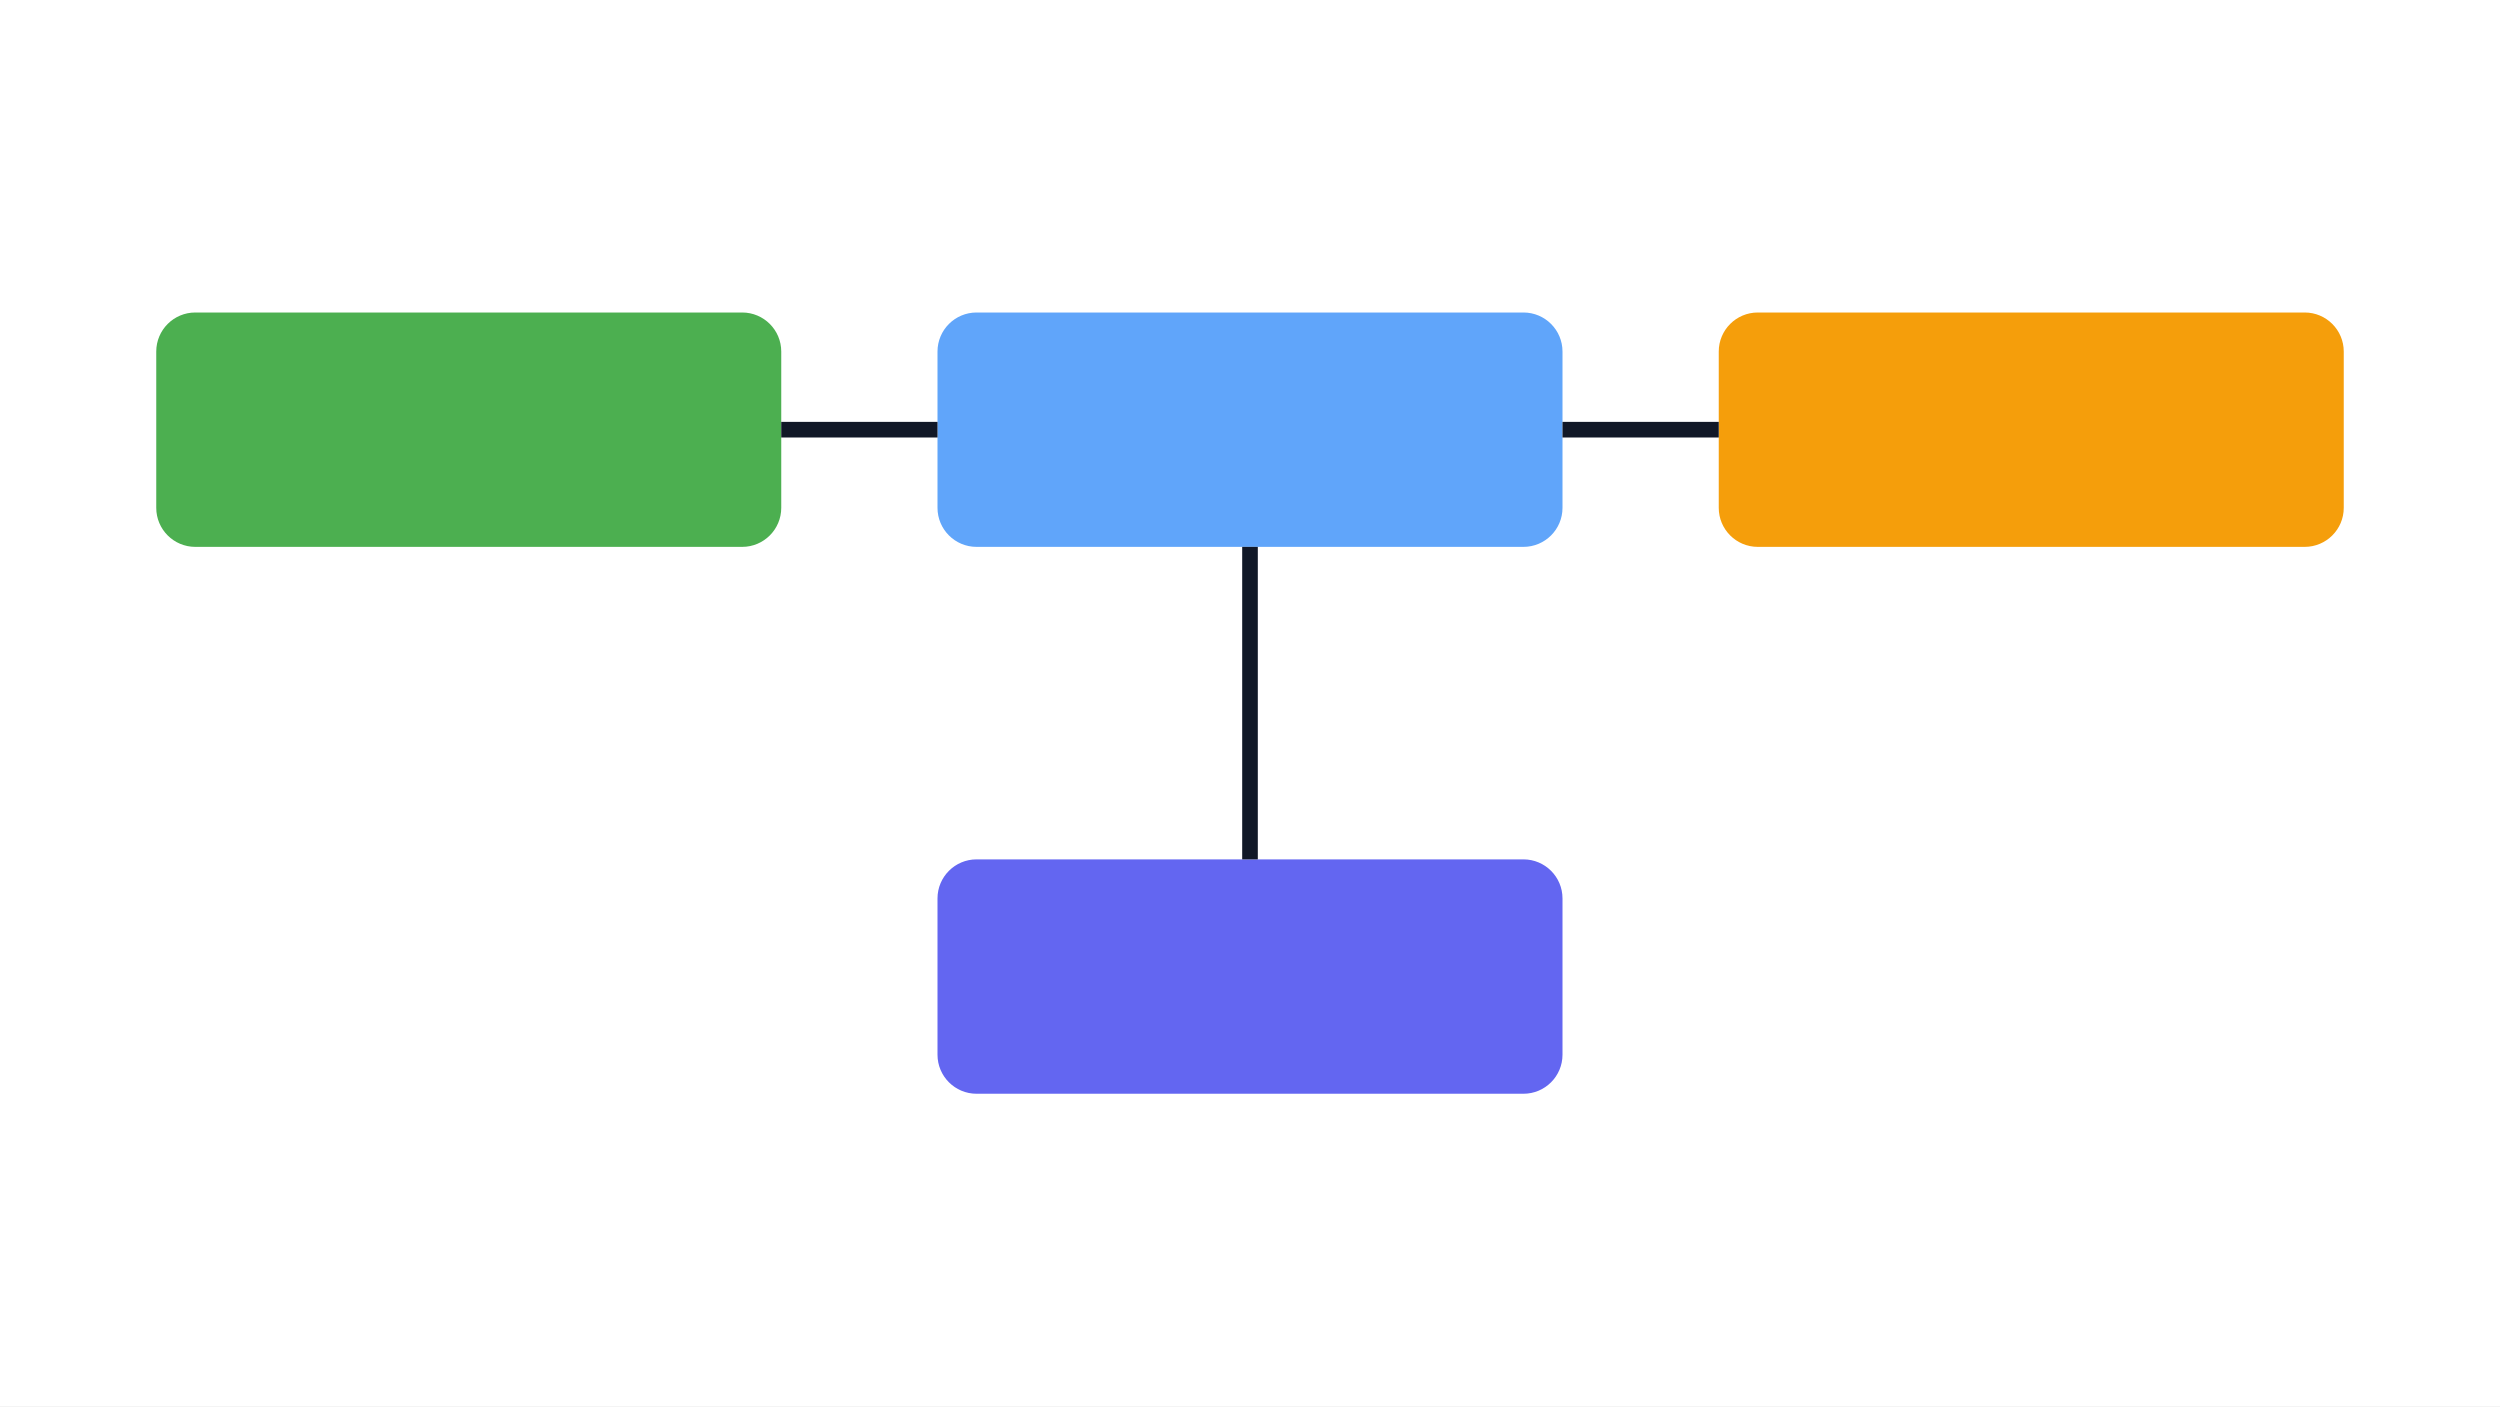
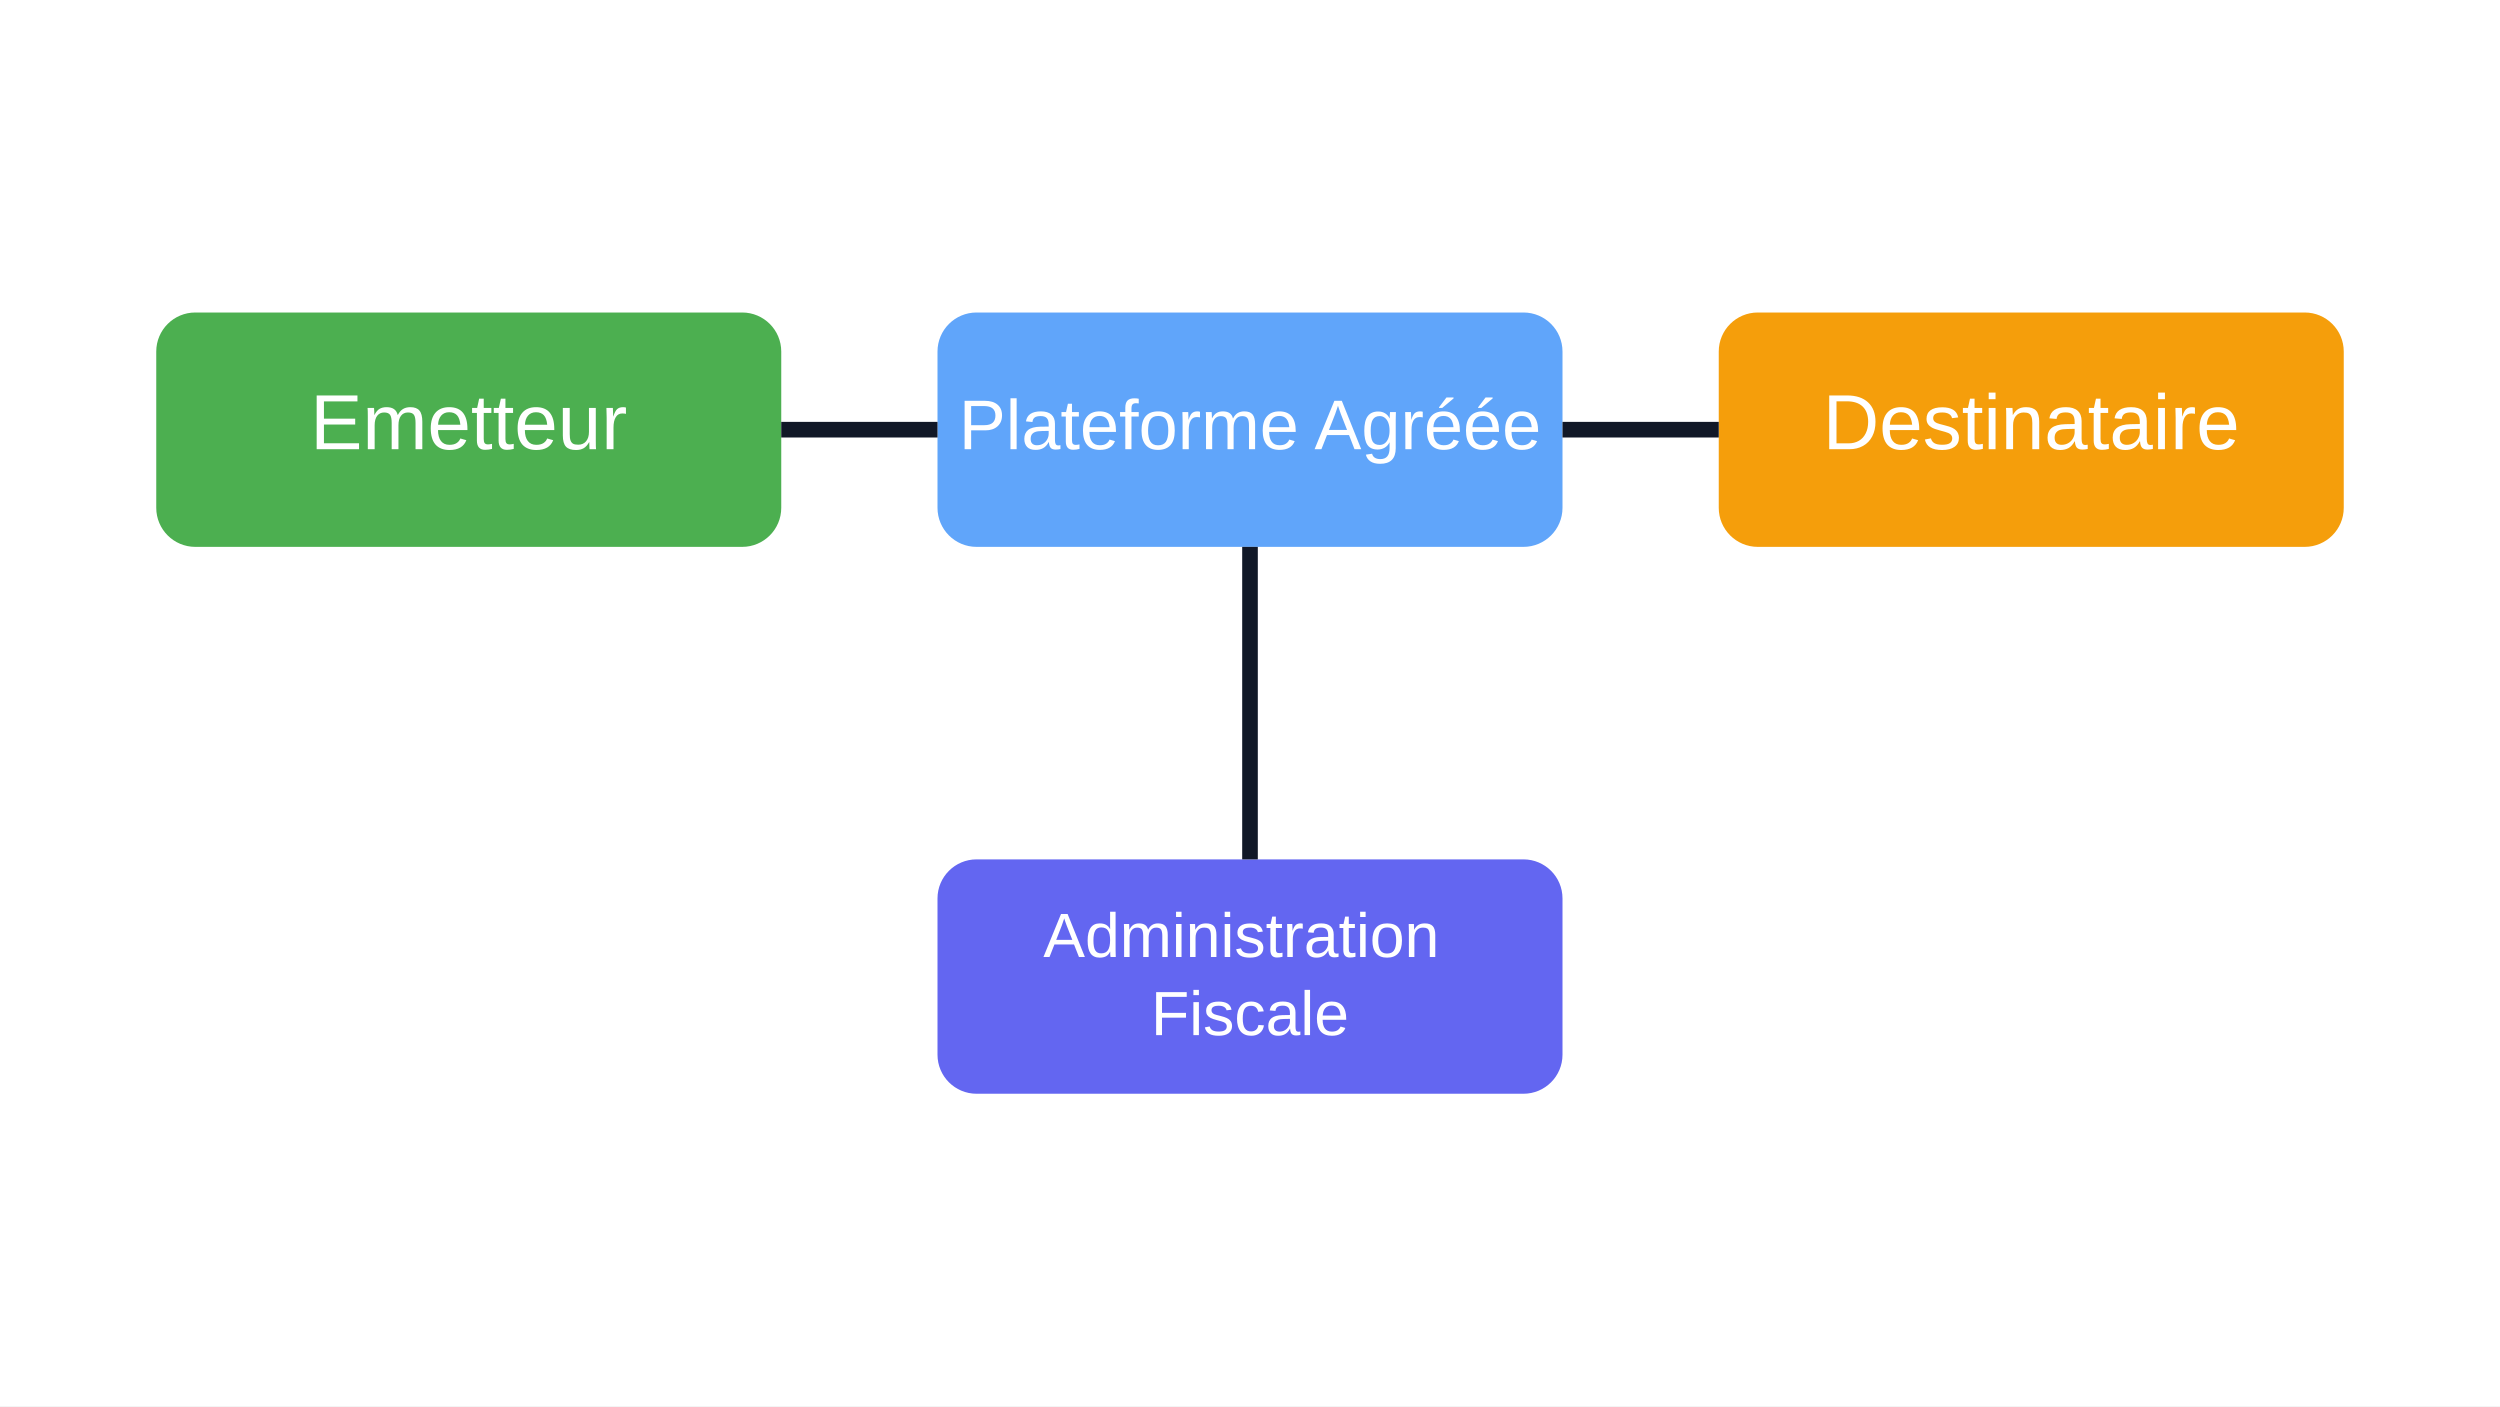
<svg xmlns="http://www.w3.org/2000/svg" width="640" height="360" viewBox="0 0 640 360">
  <rect width="640" height="360" fill="#fff" />
  <rect x="40" y="80" width="160" height="60" rx="10" fill="#4CAF50" />
  <rect x="240" y="80" width="160" height="60" rx="10" fill="#60a5fa" />
  <rect x="440" y="80" width="160" height="60" rx="10" fill="#f59e0b" />
  <rect x="240" y="220" width="160" height="60" rx="10" fill="#6366f1" />
+   <text x="120" y="115" font-family="Arial" font-size="20" fill="white" text-anchor="middle">
+     Emetteur
+   </text>
+   <text x="320" y="115" font-family="Arial" font-size="18" fill="white" text-anchor="middle">
+     Plateforme Agréée
+   </text>
+   <text x="520" y="115" font-family="Arial" font-size="20" fill="white" text-anchor="middle">
+     Destinataire
+   </text>
+   <text x="320" y="245" font-family="Arial" font-size="16" fill="white" text-anchor="middle">
+     <tspan x="320" dy="0">Administration</tspan>
+     <tspan x="320" dy="20">Fiscale</tspan>
+   </text>
  <path d="M200 110 L240 110" stroke="#111827" stroke-width="4" />
  <path d="M400 110 L440 110" stroke="#111827" stroke-width="4" />
  <path d="M320 140 L320 220" stroke="#111827" stroke-width="4" />
</svg>
